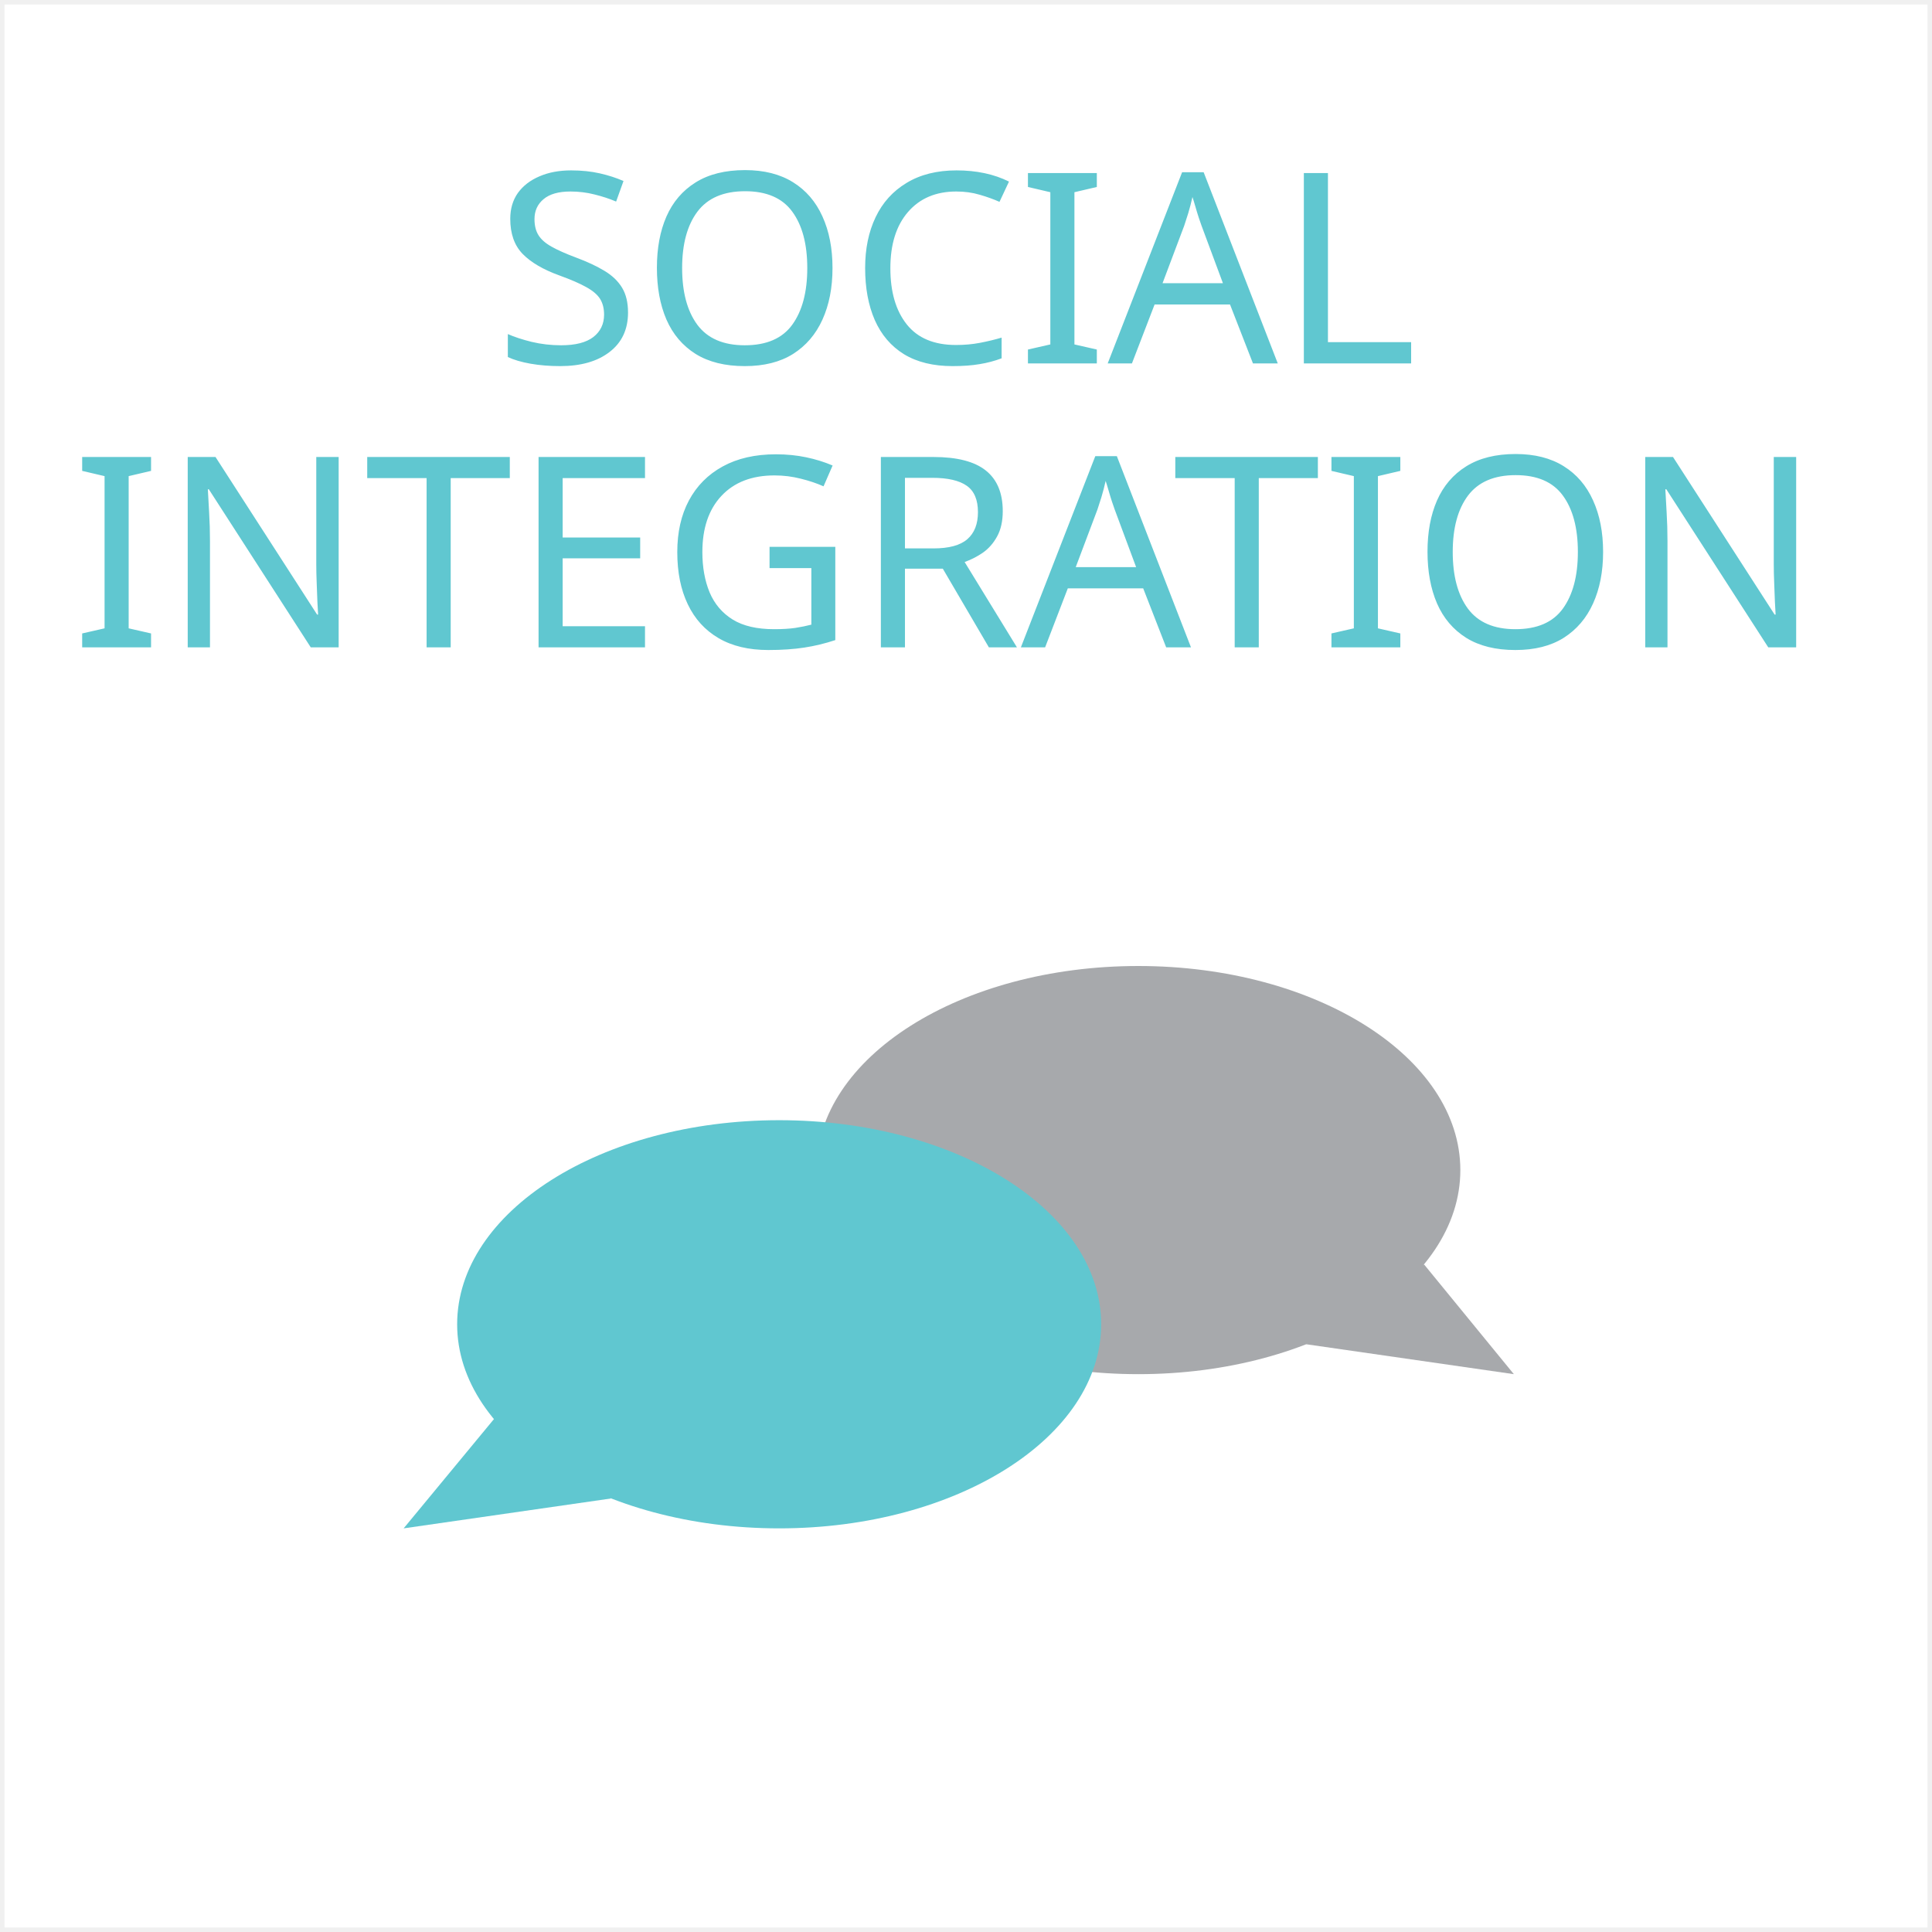
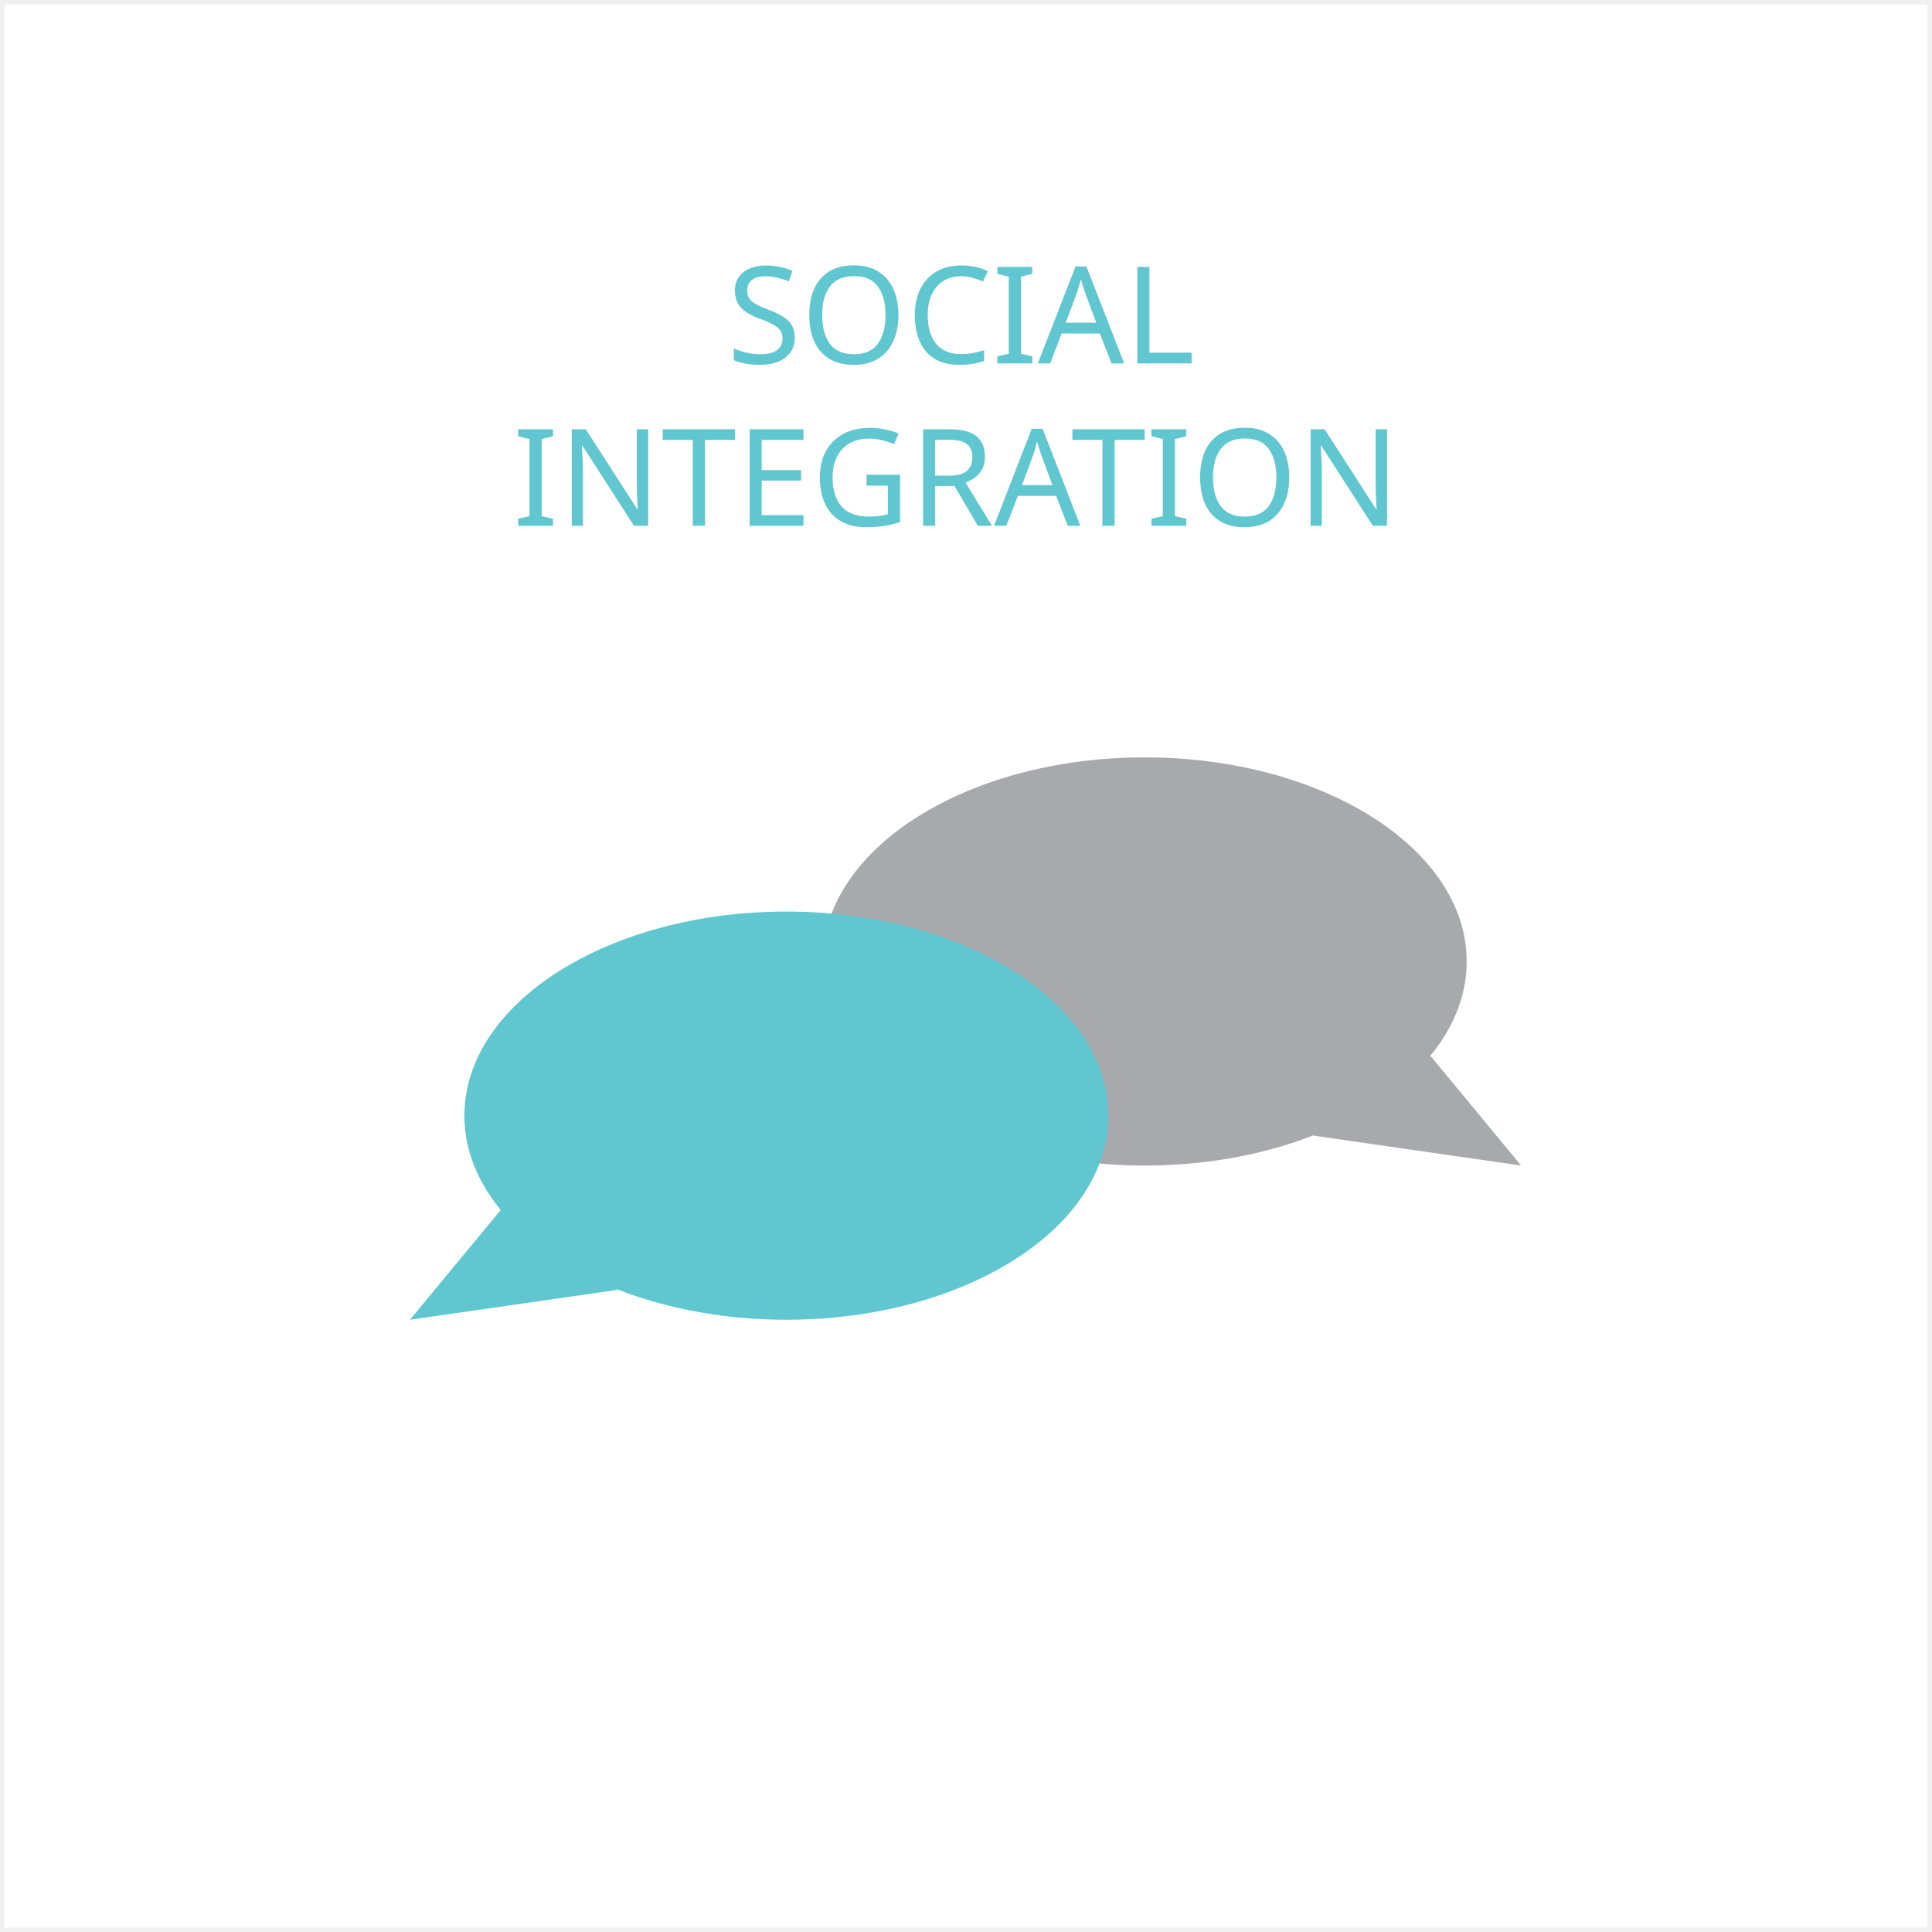
<svg xmlns="http://www.w3.org/2000/svg" version="1.1" id="Layer_1" x="0px" y="0px" viewBox="0 0 213 213" enable-background="new 0 0 213 213" xml:space="preserve">
  <rect x="0.5" y="0.5" fill="#FFFFFF" width="212" height="212" />
-   <text transform="matrix(1 0 0 1 54.4894 40.0662)">
-     <tspan x="0" y="0" fill="#60C7D0" font-family="'Avenir-Light'" font-size="29.393">SOCIAL</tspan>
-     <tspan x="-46.6" y="31.3" fill="#60C7D0" font-family="'Avenir-Light'" font-size="29.393">INTEGRATION</tspan>
-   </text>
-   <rect x="24.6" y="90.4" fill="#FFFFFF" width="163.7" height="99" />
  <g>
-     <ellipse fill="#A7A9AC" cx="125.5" cy="129" rx="35.5" ry="22.5" />
-     <polygon fill="#A7A9AC" points="157,139.4 166.9,151.5 144,148.2  " />
+     <text transform="matrix(1 0 0 1 80.1344 40.0662)">
+       <tspan x="0" y="0" fill="#60C7D0" font-family="'Avenir-Light'" font-size="14.9">SOCIAL</tspan>
+       <tspan x="-23.6" y="17.9" fill="#60C7D0" font-family="'Avenir-Light'" font-size="14.9">INTEGRATION</tspan>
+     </text>
  </g>
  <g>
-     <ellipse fill="#60C7D0" cx="85.9" cy="146" rx="35.5" ry="22.5" />
-     <polygon fill="#60C7D0" points="54.5,156.4 44.5,168.5 67.4,165.2  " />
+     <ellipse fill="#A7A9AC" cx="126.2" cy="106" rx="35.5" ry="22.5" />
+     <polygon fill="#A7A9AC" points="157.7,116.4 167.7,128.5 144.8,125.2  " />
+   </g>
+   <g>
+     <ellipse fill="#60C7D0" cx="86.7" cy="123" rx="35.5" ry="22.5" />
+     <polygon fill="#60C7D0" points="55.2,133.4 45.2,145.5 68.1,142.2  " />
  </g>
</svg>
